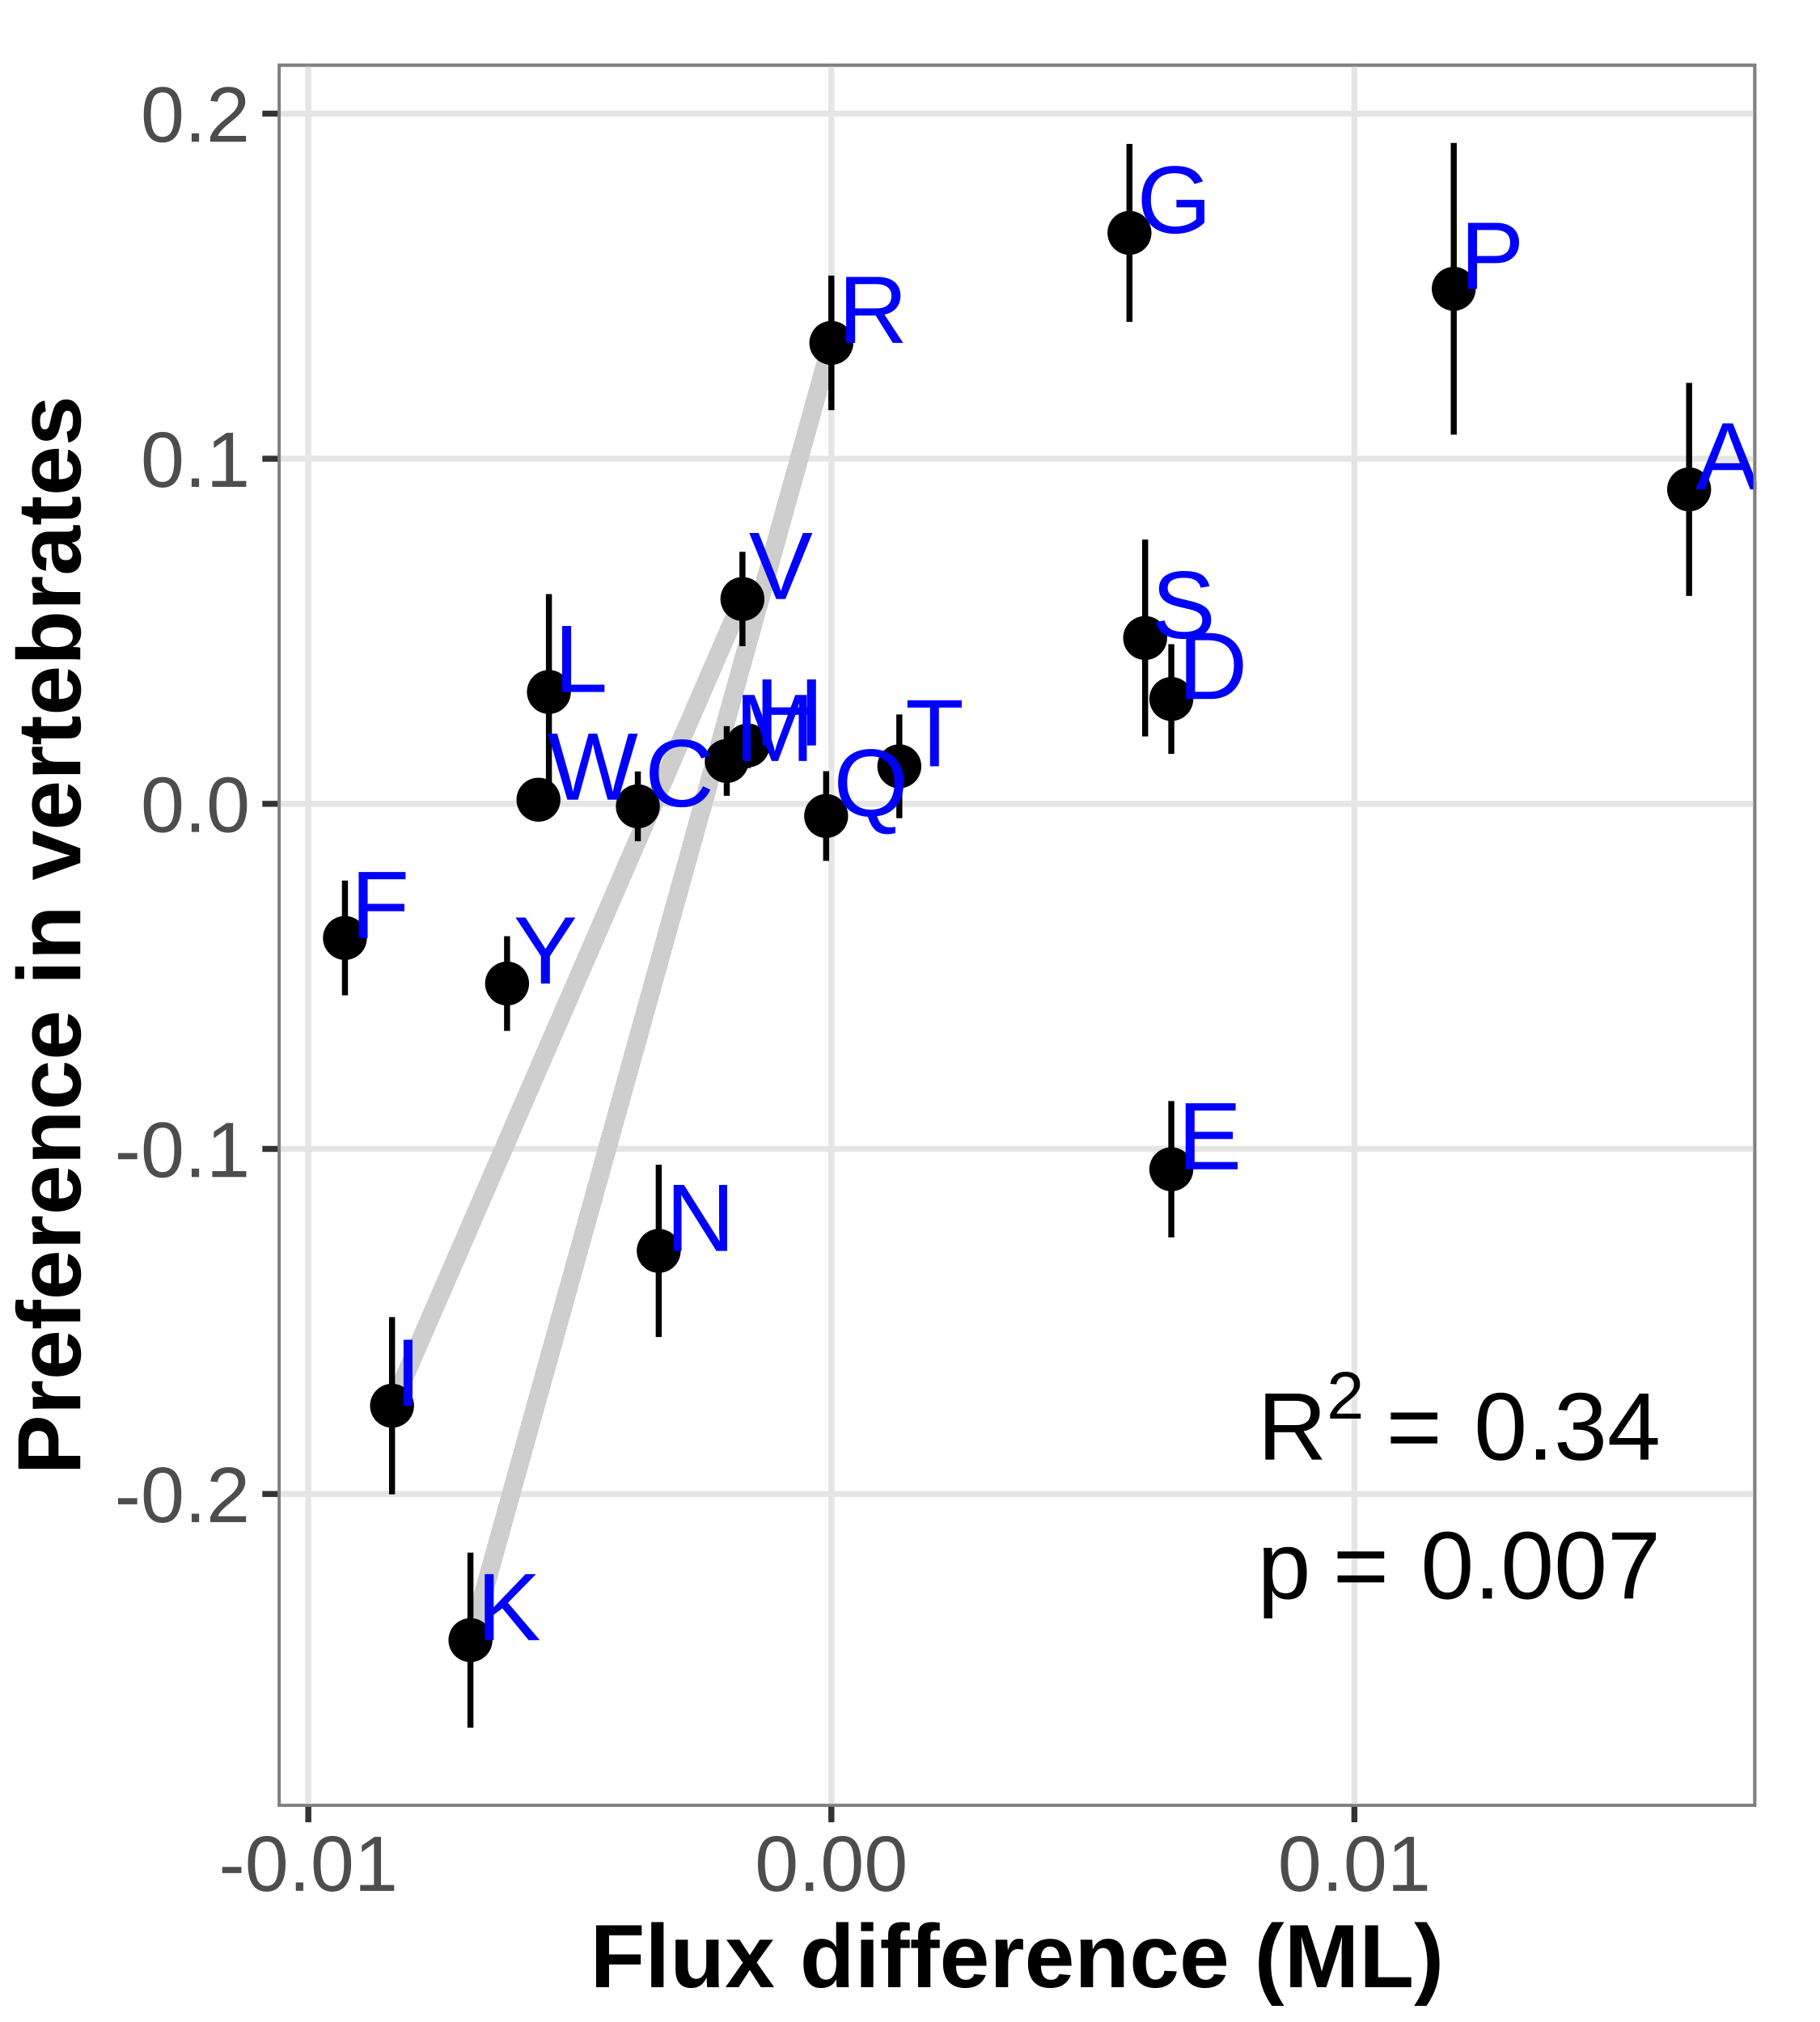
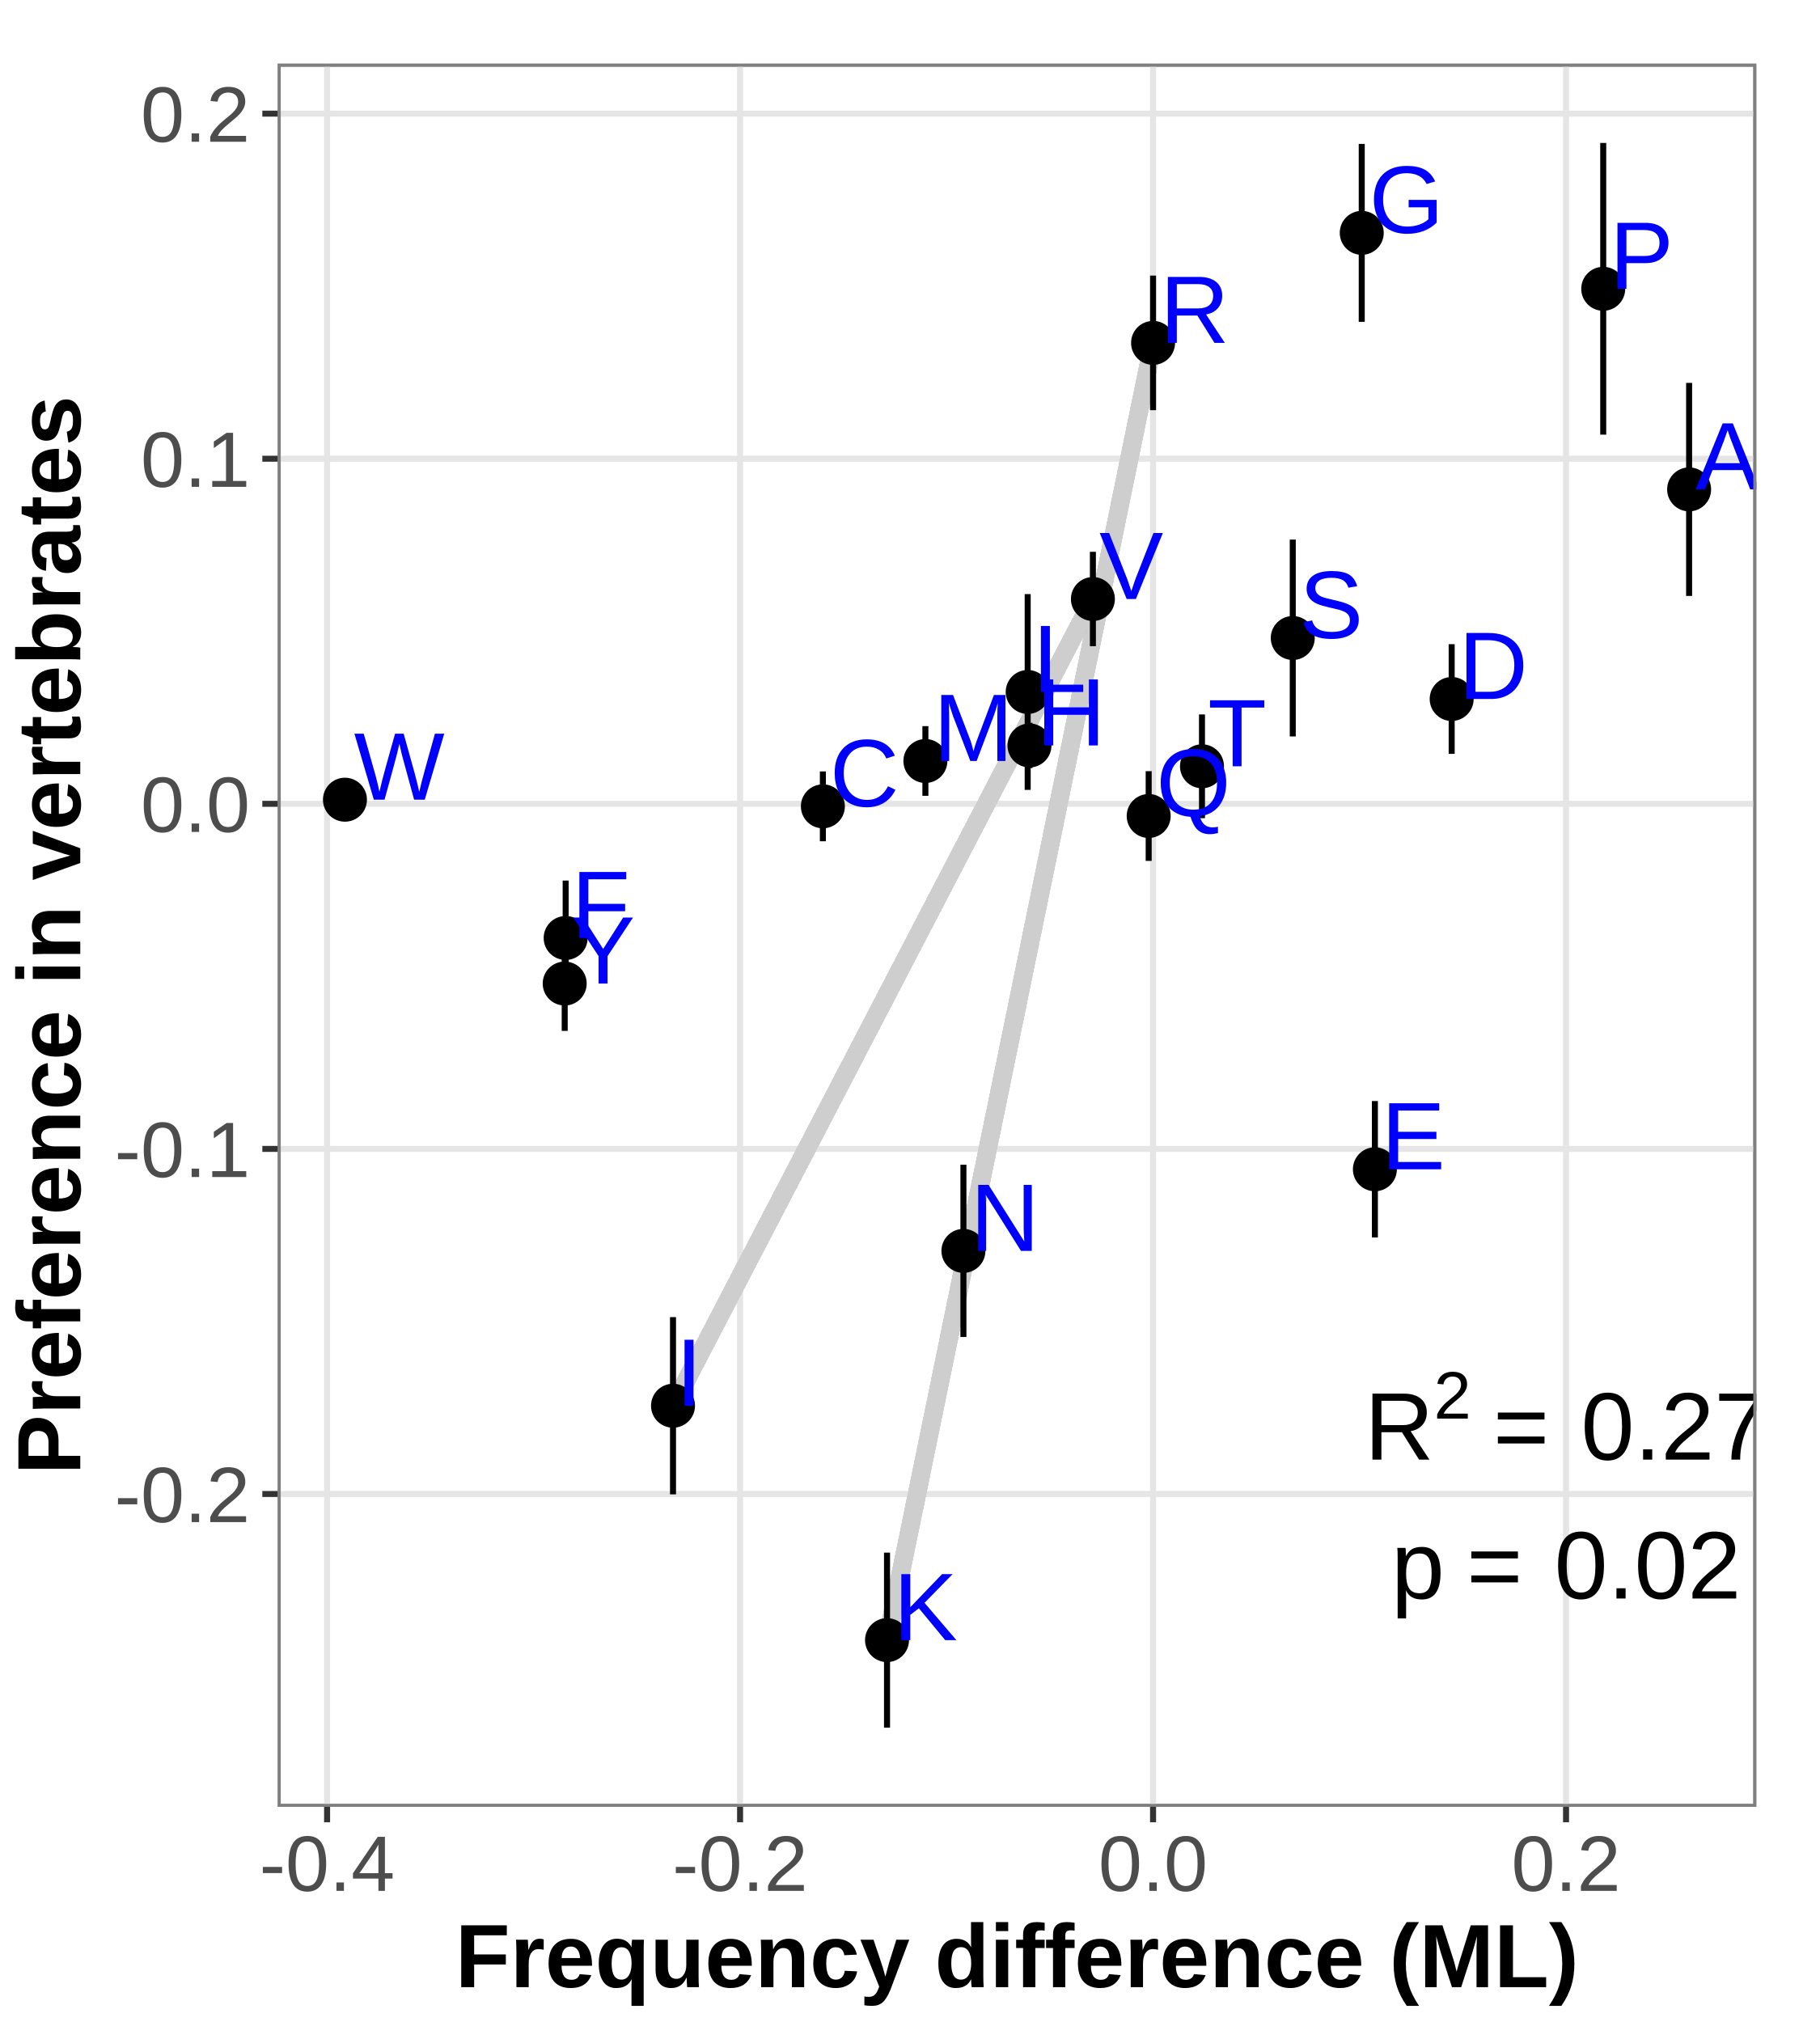
<svg xmlns="http://www.w3.org/2000/svg" class="svglite" width="324.00pt" height="360.00pt" viewBox="0 0 324.00 360.00">
  <defs>
    <style type="text/css">
    .svglite line, .svglite polyline, .svglite polygon, .svglite path, .svglite rect, .svglite circle {
      fill: none;
      stroke: #000000;
      stroke-linecap: round;
      stroke-linejoin: round;
      stroke-miterlimit: 10.00;
    }
    .svglite text {
      white-space: pre;
    }
  </style>
  </defs>
  <rect width="100%" height="100%" style="stroke: none; fill: #FFFFFF;" />
  <defs>
    <clipPath id="cpMC4wMHwzMjQuMDB8MC4wMHwzNjAuMDA=">
      <rect x="0.00" y="0.00" width="324.00" height="360.00" />
    </clipPath>
  </defs>
  <g clip-path="url(#cpMC4wMHwzMjQuMDB8MC4wMHwzNjAuMDA=)">
    <rect x="0.00" y="0.00" width="324.00" height="360.00" style="stroke-width: 1.07; stroke: #FFFFFF; fill: #FFFFFF;" />
  </g>
  <defs>
    <clipPath id="cpNDkuNDR8MzEyLjY2fDExLjM0fDMyMS43MA==">
      <rect x="49.44" y="11.34" width="263.22" height="310.36" />
    </clipPath>
  </defs>
  <g clip-path="url(#cpNDkuNDR8MzEyLjY2fDExLjM0fDMyMS43MA==)">
    <rect x="49.44" y="11.34" width="263.22" height="310.36" style="stroke-width: 1.07; stroke: #7F7F7F; fill: #FFFFFF;" />
    <polyline points="49.44,265.99 312.66,265.99 " style="stroke-width: 1.07; stroke: #E5E5E5; stroke-linecap: butt;" />
    <polyline points="49.44,204.55 312.66,204.55 " style="stroke-width: 1.07; stroke: #E5E5E5; stroke-linecap: butt;" />
    <polyline points="49.44,143.11 312.66,143.11 " style="stroke-width: 1.07; stroke: #E5E5E5; stroke-linecap: butt;" />
    <polyline points="49.44,81.67 312.66,81.67 " style="stroke-width: 1.07; stroke: #E5E5E5; stroke-linecap: butt;" />
    <polyline points="49.44,20.23 312.66,20.23 " style="stroke-width: 1.07; stroke: #E5E5E5; stroke-linecap: butt;" />
-     <polyline points="54.89,321.70 54.89,11.34 " style="stroke-width: 1.07; stroke: #E5E5E5; stroke-linecap: butt;" />
-     <polyline points="148.00,321.70 148.00,11.34 " style="stroke-width: 1.07; stroke: #E5E5E5; stroke-linecap: butt;" />
-     <polyline points="241.11,321.70 241.11,11.34 " style="stroke-width: 1.07; stroke: #E5E5E5; stroke-linecap: butt;" />
-     <line x1="83.75" y1="292.01" x2="148.00" y2="61.05" style="stroke-width: 3.20; stroke: #CCCCCC; stroke-opacity: 0.30; stroke-linecap: butt;" />
-     <line x1="83.75" y1="292.01" x2="148.00" y2="61.05" style="stroke-width: 3.20; stroke: #CCCCCC; stroke-opacity: 0.30; stroke-linecap: butt;" />
-     <line x1="83.75" y1="292.01" x2="148.00" y2="61.05" style="stroke-width: 3.20; stroke: #CCCCCC; stroke-opacity: 0.30; stroke-linecap: butt;" />
-     <line x1="83.75" y1="292.01" x2="148.00" y2="61.05" style="stroke-width: 3.20; stroke: #CCCCCC; stroke-opacity: 0.30; stroke-linecap: butt;" />
-     <line x1="83.75" y1="292.01" x2="148.00" y2="61.05" style="stroke-width: 3.20; stroke: #CCCCCC; stroke-opacity: 0.30; stroke-linecap: butt;" />
-     <line x1="83.75" y1="292.01" x2="148.00" y2="61.05" style="stroke-width: 3.20; stroke: #CCCCCC; stroke-opacity: 0.30; stroke-linecap: butt;" />
-     <line x1="83.75" y1="292.01" x2="148.00" y2="61.05" style="stroke-width: 3.20; stroke: #CCCCCC; stroke-opacity: 0.30; stroke-linecap: butt;" />
-     <line x1="83.75" y1="292.01" x2="148.00" y2="61.05" style="stroke-width: 3.20; stroke: #CCCCCC; stroke-opacity: 0.30; stroke-linecap: butt;" />
-     <line x1="83.75" y1="292.01" x2="148.00" y2="61.05" style="stroke-width: 3.20; stroke: #CCCCCC; stroke-opacity: 0.30; stroke-linecap: butt;" />
-     <line x1="83.75" y1="292.01" x2="148.00" y2="61.05" style="stroke-width: 3.20; stroke: #CCCCCC; stroke-opacity: 0.30; stroke-linecap: butt;" />
-     <line x1="83.75" y1="292.01" x2="148.00" y2="61.05" style="stroke-width: 3.20; stroke: #CCCCCC; stroke-opacity: 0.30; stroke-linecap: butt;" />
-     <line x1="83.75" y1="292.01" x2="148.00" y2="61.05" style="stroke-width: 3.20; stroke: #CCCCCC; stroke-opacity: 0.30; stroke-linecap: butt;" />
-     <line x1="83.75" y1="292.01" x2="148.00" y2="61.05" style="stroke-width: 3.20; stroke: #CCCCCC; stroke-opacity: 0.30; stroke-linecap: butt;" />
-     <line x1="83.75" y1="292.01" x2="148.00" y2="61.05" style="stroke-width: 3.20; stroke: #CCCCCC; stroke-opacity: 0.30; stroke-linecap: butt;" />
-     <line x1="83.75" y1="292.01" x2="148.00" y2="61.05" style="stroke-width: 3.20; stroke: #CCCCCC; stroke-opacity: 0.30; stroke-linecap: butt;" />
-     <line x1="83.75" y1="292.01" x2="148.00" y2="61.05" style="stroke-width: 3.20; stroke: #CCCCCC; stroke-opacity: 0.30; stroke-linecap: butt;" />
-     <line x1="83.75" y1="292.01" x2="148.00" y2="61.05" style="stroke-width: 3.20; stroke: #CCCCCC; stroke-opacity: 0.30; stroke-linecap: butt;" />
-     <line x1="83.75" y1="292.01" x2="148.00" y2="61.05" style="stroke-width: 3.20; stroke: #CCCCCC; stroke-opacity: 0.30; stroke-linecap: butt;" />
-     <line x1="83.75" y1="292.01" x2="148.00" y2="61.05" style="stroke-width: 3.20; stroke: #CCCCCC; stroke-opacity: 0.30; stroke-linecap: butt;" />
-     <line x1="83.75" y1="292.01" x2="148.00" y2="61.05" style="stroke-width: 3.20; stroke: #CCCCCC; stroke-opacity: 0.30; stroke-linecap: butt;" />
-     <line x1="69.79" y1="250.28" x2="132.17" y2="106.65" style="stroke-width: 3.20; stroke: #CCCCCC; stroke-opacity: 0.30; stroke-linecap: butt;" />
-     <line x1="69.79" y1="250.28" x2="132.17" y2="106.65" style="stroke-width: 3.20; stroke: #CCCCCC; stroke-opacity: 0.30; stroke-linecap: butt;" />
-     <line x1="69.79" y1="250.28" x2="132.17" y2="106.65" style="stroke-width: 3.20; stroke: #CCCCCC; stroke-opacity: 0.30; stroke-linecap: butt;" />
-     <line x1="69.79" y1="250.28" x2="132.17" y2="106.65" style="stroke-width: 3.20; stroke: #CCCCCC; stroke-opacity: 0.30; stroke-linecap: butt;" />
-     <line x1="69.79" y1="250.28" x2="132.17" y2="106.65" style="stroke-width: 3.20; stroke: #CCCCCC; stroke-opacity: 0.30; stroke-linecap: butt;" />
-     <line x1="69.79" y1="250.28" x2="132.17" y2="106.65" style="stroke-width: 3.20; stroke: #CCCCCC; stroke-opacity: 0.30; stroke-linecap: butt;" />
-     <line x1="69.79" y1="250.28" x2="132.17" y2="106.65" style="stroke-width: 3.20; stroke: #CCCCCC; stroke-opacity: 0.30; stroke-linecap: butt;" />
-     <line x1="69.79" y1="250.28" x2="132.17" y2="106.65" style="stroke-width: 3.20; stroke: #CCCCCC; stroke-opacity: 0.30; stroke-linecap: butt;" />
-     <line x1="69.79" y1="250.28" x2="132.17" y2="106.65" style="stroke-width: 3.20; stroke: #CCCCCC; stroke-opacity: 0.30; stroke-linecap: butt;" />
-     <line x1="69.79" y1="250.28" x2="132.17" y2="106.65" style="stroke-width: 3.20; stroke: #CCCCCC; stroke-opacity: 0.30; stroke-linecap: butt;" />
-     <line x1="69.79" y1="250.28" x2="132.17" y2="106.65" style="stroke-width: 3.20; stroke: #CCCCCC; stroke-opacity: 0.30; stroke-linecap: butt;" />
-     <line x1="69.79" y1="250.28" x2="132.17" y2="106.65" style="stroke-width: 3.20; stroke: #CCCCCC; stroke-opacity: 0.30; stroke-linecap: butt;" />
-     <line x1="69.79" y1="250.28" x2="132.17" y2="106.65" style="stroke-width: 3.20; stroke: #CCCCCC; stroke-opacity: 0.30; stroke-linecap: butt;" />
-     <line x1="69.79" y1="250.28" x2="132.17" y2="106.65" style="stroke-width: 3.20; stroke: #CCCCCC; stroke-opacity: 0.30; stroke-linecap: butt;" />
-     <line x1="69.79" y1="250.28" x2="132.17" y2="106.65" style="stroke-width: 3.20; stroke: #CCCCCC; stroke-opacity: 0.30; stroke-linecap: butt;" />
-     <line x1="69.79" y1="250.28" x2="132.17" y2="106.65" style="stroke-width: 3.20; stroke: #CCCCCC; stroke-opacity: 0.30; stroke-linecap: butt;" />
-     <line x1="69.79" y1="250.28" x2="132.17" y2="106.65" style="stroke-width: 3.20; stroke: #CCCCCC; stroke-opacity: 0.30; stroke-linecap: butt;" />
-     <line x1="69.79" y1="250.28" x2="132.17" y2="106.65" style="stroke-width: 3.20; stroke: #CCCCCC; stroke-opacity: 0.30; stroke-linecap: butt;" />
-     <line x1="69.79" y1="250.28" x2="132.17" y2="106.65" style="stroke-width: 3.20; stroke: #CCCCCC; stroke-opacity: 0.30; stroke-linecap: butt;" />
-     <line x1="69.79" y1="250.28" x2="132.17" y2="106.65" style="stroke-width: 3.20; stroke: #CCCCCC; stroke-opacity: 0.30; stroke-linecap: butt;" />
-     <text x="223.86" y="259.87" style="font-size: 17.07px; font-family: &quot;Arial&quot;;" textLength="12.33px" lengthAdjust="spacingAndGlyphs">R</text>
-     <text x="236.19" y="252.57" style="font-size: 11.95px; font-family: &quot;Arial&quot;;" textLength="6.64px" lengthAdjust="spacingAndGlyphs">2</text>
-     <text x="246.77" y="259.87" style="font-size: 17.07px; font-family: &quot;Arial&quot;;" textLength="11.67px" lengthAdjust="spacingAndGlyphs">=</text>
-     <text x="262.39" y="259.87" style="font-size: 17.07px; font-family: &quot;Arial&quot;;" textLength="33.21px" lengthAdjust="spacingAndGlyphs">0.34</text>
-     <text x="223.85" y="284.60" style="font-size: 17.07px; font-family: &quot;Arial&quot;;" textLength="9.49px" lengthAdjust="spacingAndGlyphs">p</text>
-     <text x="237.29" y="284.60" style="font-size: 17.07px; font-family: &quot;Arial&quot;;" textLength="11.67px" lengthAdjust="spacingAndGlyphs">=</text>
-     <text x="252.91" y="284.60" style="font-size: 17.07px; font-family: &quot;Arial&quot;;" textLength="42.70px" lengthAdjust="spacingAndGlyphs">0.007</text>
+     <polyline points="58.23,321.70 58.23,11.34 " style="stroke-width: 1.07; stroke: #E5E5E5; stroke-linecap: butt;" />
+     <polyline points="131.75,321.70 131.75,11.34 " style="stroke-width: 1.07; stroke: #E5E5E5; stroke-linecap: butt;" />
+     <polyline points="205.27,321.70 205.27,11.34 " style="stroke-width: 1.07; stroke: #E5E5E5; stroke-linecap: butt;" />
+     <polyline points="278.79,321.70 278.79,11.34 " style="stroke-width: 1.07; stroke: #E5E5E5; stroke-linecap: butt;" />
+     <line x1="157.91" y1="292.01" x2="205.27" y2="61.05" style="stroke-width: 3.20; stroke: #CCCCCC; stroke-opacity: 0.30; stroke-linecap: butt;" />
+     <line x1="157.91" y1="292.01" x2="205.27" y2="61.05" style="stroke-width: 3.20; stroke: #CCCCCC; stroke-opacity: 0.30; stroke-linecap: butt;" />
+     <line x1="157.91" y1="292.01" x2="205.27" y2="61.05" style="stroke-width: 3.20; stroke: #CCCCCC; stroke-opacity: 0.30; stroke-linecap: butt;" />
+     <line x1="157.91" y1="292.01" x2="205.27" y2="61.05" style="stroke-width: 3.20; stroke: #CCCCCC; stroke-opacity: 0.30; stroke-linecap: butt;" />
+     <line x1="157.91" y1="292.01" x2="205.27" y2="61.05" style="stroke-width: 3.20; stroke: #CCCCCC; stroke-opacity: 0.30; stroke-linecap: butt;" />
+     <line x1="157.91" y1="292.01" x2="205.27" y2="61.05" style="stroke-width: 3.20; stroke: #CCCCCC; stroke-opacity: 0.30; stroke-linecap: butt;" />
+     <line x1="157.91" y1="292.01" x2="205.27" y2="61.05" style="stroke-width: 3.20; stroke: #CCCCCC; stroke-opacity: 0.30; stroke-linecap: butt;" />
+     <line x1="157.91" y1="292.01" x2="205.27" y2="61.05" style="stroke-width: 3.20; stroke: #CCCCCC; stroke-opacity: 0.30; stroke-linecap: butt;" />
+     <line x1="157.91" y1="292.01" x2="205.27" y2="61.05" style="stroke-width: 3.20; stroke: #CCCCCC; stroke-opacity: 0.30; stroke-linecap: butt;" />
+     <line x1="157.91" y1="292.01" x2="205.27" y2="61.05" style="stroke-width: 3.20; stroke: #CCCCCC; stroke-opacity: 0.30; stroke-linecap: butt;" />
+     <line x1="157.91" y1="292.01" x2="205.27" y2="61.05" style="stroke-width: 3.20; stroke: #CCCCCC; stroke-opacity: 0.30; stroke-linecap: butt;" />
+     <line x1="157.91" y1="292.01" x2="205.27" y2="61.05" style="stroke-width: 3.20; stroke: #CCCCCC; stroke-opacity: 0.30; stroke-linecap: butt;" />
+     <line x1="157.91" y1="292.01" x2="205.27" y2="61.05" style="stroke-width: 3.20; stroke: #CCCCCC; stroke-opacity: 0.30; stroke-linecap: butt;" />
+     <line x1="157.91" y1="292.01" x2="205.27" y2="61.05" style="stroke-width: 3.20; stroke: #CCCCCC; stroke-opacity: 0.30; stroke-linecap: butt;" />
+     <line x1="157.91" y1="292.01" x2="205.27" y2="61.05" style="stroke-width: 3.20; stroke: #CCCCCC; stroke-opacity: 0.30; stroke-linecap: butt;" />
+     <line x1="157.91" y1="292.01" x2="205.27" y2="61.05" style="stroke-width: 3.20; stroke: #CCCCCC; stroke-opacity: 0.30; stroke-linecap: butt;" />
+     <line x1="157.91" y1="292.01" x2="205.27" y2="61.05" style="stroke-width: 3.20; stroke: #CCCCCC; stroke-opacity: 0.30; stroke-linecap: butt;" />
+     <line x1="157.91" y1="292.01" x2="205.27" y2="61.05" style="stroke-width: 3.20; stroke: #CCCCCC; stroke-opacity: 0.30; stroke-linecap: butt;" />
+     <line x1="157.91" y1="292.01" x2="205.27" y2="61.05" style="stroke-width: 3.20; stroke: #CCCCCC; stroke-opacity: 0.30; stroke-linecap: butt;" />
+     <line x1="157.91" y1="292.01" x2="205.27" y2="61.05" style="stroke-width: 3.20; stroke: #CCCCCC; stroke-opacity: 0.30; stroke-linecap: butt;" />
+     <line x1="119.81" y1="250.28" x2="194.56" y2="106.65" style="stroke-width: 3.20; stroke: #CCCCCC; stroke-opacity: 0.30; stroke-linecap: butt;" />
+     <line x1="119.81" y1="250.28" x2="194.56" y2="106.65" style="stroke-width: 3.20; stroke: #CCCCCC; stroke-opacity: 0.30; stroke-linecap: butt;" />
+     <line x1="119.81" y1="250.28" x2="194.56" y2="106.65" style="stroke-width: 3.20; stroke: #CCCCCC; stroke-opacity: 0.30; stroke-linecap: butt;" />
+     <line x1="119.81" y1="250.28" x2="194.56" y2="106.65" style="stroke-width: 3.20; stroke: #CCCCCC; stroke-opacity: 0.30; stroke-linecap: butt;" />
+     <line x1="119.81" y1="250.28" x2="194.56" y2="106.65" style="stroke-width: 3.20; stroke: #CCCCCC; stroke-opacity: 0.30; stroke-linecap: butt;" />
+     <line x1="119.81" y1="250.28" x2="194.56" y2="106.65" style="stroke-width: 3.20; stroke: #CCCCCC; stroke-opacity: 0.30; stroke-linecap: butt;" />
+     <line x1="119.81" y1="250.28" x2="194.56" y2="106.65" style="stroke-width: 3.20; stroke: #CCCCCC; stroke-opacity: 0.30; stroke-linecap: butt;" />
+     <line x1="119.81" y1="250.28" x2="194.56" y2="106.65" style="stroke-width: 3.20; stroke: #CCCCCC; stroke-opacity: 0.30; stroke-linecap: butt;" />
+     <line x1="119.81" y1="250.28" x2="194.56" y2="106.65" style="stroke-width: 3.20; stroke: #CCCCCC; stroke-opacity: 0.30; stroke-linecap: butt;" />
+     <line x1="119.81" y1="250.28" x2="194.56" y2="106.65" style="stroke-width: 3.20; stroke: #CCCCCC; stroke-opacity: 0.30; stroke-linecap: butt;" />
+     <line x1="119.81" y1="250.28" x2="194.56" y2="106.65" style="stroke-width: 3.20; stroke: #CCCCCC; stroke-opacity: 0.30; stroke-linecap: butt;" />
+     <line x1="119.81" y1="250.28" x2="194.56" y2="106.65" style="stroke-width: 3.20; stroke: #CCCCCC; stroke-opacity: 0.30; stroke-linecap: butt;" />
+     <line x1="119.81" y1="250.28" x2="194.56" y2="106.65" style="stroke-width: 3.20; stroke: #CCCCCC; stroke-opacity: 0.30; stroke-linecap: butt;" />
+     <line x1="119.81" y1="250.28" x2="194.56" y2="106.65" style="stroke-width: 3.20; stroke: #CCCCCC; stroke-opacity: 0.30; stroke-linecap: butt;" />
+     <line x1="119.81" y1="250.28" x2="194.56" y2="106.65" style="stroke-width: 3.20; stroke: #CCCCCC; stroke-opacity: 0.30; stroke-linecap: butt;" />
+     <line x1="119.81" y1="250.28" x2="194.56" y2="106.65" style="stroke-width: 3.20; stroke: #CCCCCC; stroke-opacity: 0.30; stroke-linecap: butt;" />
+     <line x1="119.81" y1="250.28" x2="194.56" y2="106.65" style="stroke-width: 3.20; stroke: #CCCCCC; stroke-opacity: 0.30; stroke-linecap: butt;" />
+     <line x1="119.81" y1="250.28" x2="194.56" y2="106.65" style="stroke-width: 3.20; stroke: #CCCCCC; stroke-opacity: 0.30; stroke-linecap: butt;" />
+     <line x1="119.81" y1="250.28" x2="194.56" y2="106.65" style="stroke-width: 3.20; stroke: #CCCCCC; stroke-opacity: 0.30; stroke-linecap: butt;" />
+     <line x1="119.81" y1="250.28" x2="194.56" y2="106.65" style="stroke-width: 3.20; stroke: #CCCCCC; stroke-opacity: 0.30; stroke-linecap: butt;" />
+     <text x="242.92" y="259.87" style="font-size: 17.07px; font-family: &quot;Arial&quot;;" textLength="12.33px" lengthAdjust="spacingAndGlyphs">R</text>
+     <text x="255.25" y="252.57" style="font-size: 11.95px; font-family: &quot;Arial&quot;;" textLength="6.64px" lengthAdjust="spacingAndGlyphs">2</text>
+     <text x="265.83" y="259.87" style="font-size: 17.07px; font-family: &quot;Arial&quot;;" textLength="11.67px" lengthAdjust="spacingAndGlyphs">=</text>
+     <text x="281.45" y="259.87" style="font-size: 17.07px; font-family: &quot;Arial&quot;;" textLength="33.21px" lengthAdjust="spacingAndGlyphs">0.27</text>
+     <text x="247.66" y="284.60" style="font-size: 17.07px; font-family: &quot;Arial&quot;;" textLength="9.49px" lengthAdjust="spacingAndGlyphs">p</text>
+     <text x="261.10" y="284.60" style="font-size: 17.07px; font-family: &quot;Arial&quot;;" textLength="11.67px" lengthAdjust="spacingAndGlyphs">=</text>
+     <text x="276.71" y="284.60" style="font-size: 17.07px; font-family: &quot;Arial&quot;;" textLength="33.21px" lengthAdjust="spacingAndGlyphs">0.02</text>
    <line x1="300.70" y1="106.10" x2="300.70" y2="68.17" style="stroke-width: 1.07; stroke-linecap: butt;" />
-     <line x1="113.55" y1="149.78" x2="113.55" y2="137.35" style="stroke-width: 1.07; stroke-linecap: butt;" />
-     <line x1="208.52" y1="134.22" x2="208.52" y2="114.69" style="stroke-width: 1.07; stroke-linecap: butt;" />
-     <line x1="208.52" y1="220.32" x2="208.52" y2="196.03" style="stroke-width: 1.07; stroke-linecap: butt;" />
-     <line x1="61.41" y1="177.21" x2="61.41" y2="156.78" style="stroke-width: 1.07; stroke-linecap: butt;" />
-     <line x1="201.07" y1="57.30" x2="201.07" y2="25.62" style="stroke-width: 1.07; stroke-linecap: butt;" />
-     <line x1="133.10" y1="136.75" x2="133.10" y2="128.69" style="stroke-width: 1.07; stroke-linecap: butt;" />
-     <line x1="69.79" y1="266.05" x2="69.79" y2="234.50" style="stroke-width: 1.07; stroke-linecap: butt;" />
-     <line x1="83.75" y1="307.59" x2="83.75" y2="276.43" style="stroke-width: 1.07; stroke-linecap: butt;" />
-     <line x1="97.72" y1="140.63" x2="97.72" y2="105.77" style="stroke-width: 1.07; stroke-linecap: butt;" />
-     <line x1="129.38" y1="141.69" x2="129.38" y2="129.28" style="stroke-width: 1.07; stroke-linecap: butt;" />
-     <line x1="117.27" y1="238.04" x2="117.27" y2="207.37" style="stroke-width: 1.07; stroke-linecap: butt;" />
-     <line x1="258.80" y1="77.39" x2="258.80" y2="25.45" style="stroke-width: 1.07; stroke-linecap: butt;" />
-     <line x1="147.07" y1="153.27" x2="147.07" y2="137.30" style="stroke-width: 1.07; stroke-linecap: butt;" />
-     <line x1="148.00" y1="73.03" x2="148.00" y2="49.07" style="stroke-width: 1.07; stroke-linecap: butt;" />
-     <line x1="203.86" y1="131.12" x2="203.86" y2="96.07" style="stroke-width: 1.07; stroke-linecap: butt;" />
-     <line x1="160.10" y1="145.67" x2="160.10" y2="127.20" style="stroke-width: 1.07; stroke-linecap: butt;" />
-     <line x1="132.17" y1="115.05" x2="132.17" y2="98.25" style="stroke-width: 1.07; stroke-linecap: butt;" />
-     <line x1="95.86" y1="145.53" x2="95.86" y2="139.24" style="stroke-width: 1.07; stroke-linecap: butt;" />
-     <line x1="90.27" y1="183.54" x2="90.27" y2="166.68" style="stroke-width: 1.07; stroke-linecap: butt;" />
+     <line x1="146.49" y1="149.78" x2="146.49" y2="137.35" style="stroke-width: 1.07; stroke-linecap: butt;" />
+     <line x1="258.43" y1="134.22" x2="258.43" y2="114.69" style="stroke-width: 1.07; stroke-linecap: butt;" />
+     <line x1="244.76" y1="220.32" x2="244.76" y2="196.03" style="stroke-width: 1.07; stroke-linecap: butt;" />
+     <line x1="100.70" y1="177.21" x2="100.70" y2="156.78" style="stroke-width: 1.07; stroke-linecap: butt;" />
+     <line x1="242.42" y1="57.30" x2="242.42" y2="25.62" style="stroke-width: 1.07; stroke-linecap: butt;" />
+     <line x1="183.27" y1="136.75" x2="183.27" y2="128.69" style="stroke-width: 1.07; stroke-linecap: butt;" />
+     <line x1="119.81" y1="266.05" x2="119.81" y2="234.50" style="stroke-width: 1.07; stroke-linecap: butt;" />
+     <line x1="157.91" y1="307.59" x2="157.91" y2="276.43" style="stroke-width: 1.07; stroke-linecap: butt;" />
+     <line x1="182.95" y1="140.63" x2="182.95" y2="105.77" style="stroke-width: 1.07; stroke-linecap: butt;" />
+     <line x1="164.74" y1="141.69" x2="164.74" y2="129.28" style="stroke-width: 1.07; stroke-linecap: butt;" />
+     <line x1="171.51" y1="238.04" x2="171.51" y2="207.37" style="stroke-width: 1.07; stroke-linecap: butt;" />
+     <line x1="285.41" y1="77.39" x2="285.41" y2="25.45" style="stroke-width: 1.07; stroke-linecap: butt;" />
+     <line x1="204.49" y1="153.27" x2="204.49" y2="137.30" style="stroke-width: 1.07; stroke-linecap: butt;" />
+     <line x1="205.27" y1="73.03" x2="205.27" y2="49.07" style="stroke-width: 1.07; stroke-linecap: butt;" />
+     <line x1="230.14" y1="131.12" x2="230.14" y2="96.07" style="stroke-width: 1.07; stroke-linecap: butt;" />
+     <line x1="213.98" y1="145.67" x2="213.98" y2="127.20" style="stroke-width: 1.07; stroke-linecap: butt;" />
+     <line x1="194.56" y1="115.05" x2="194.56" y2="98.25" style="stroke-width: 1.07; stroke-linecap: butt;" />
+     <line x1="61.41" y1="145.53" x2="61.41" y2="139.24" style="stroke-width: 1.07; stroke-linecap: butt;" />
+     <line x1="100.53" y1="183.54" x2="100.53" y2="166.68" style="stroke-width: 1.07; stroke-linecap: butt;" />
    <circle cx="300.70" cy="87.13" r="2.84" style="stroke-width: 1.42; fill: #000000;" />
-     <circle cx="113.55" cy="143.56" r="2.84" style="stroke-width: 1.42; fill: #000000;" />
-     <circle cx="208.52" cy="124.45" r="2.84" style="stroke-width: 1.42; fill: #000000;" />
-     <circle cx="208.52" cy="208.18" r="2.84" style="stroke-width: 1.42; fill: #000000;" />
-     <circle cx="61.41" cy="167.00" r="2.84" style="stroke-width: 1.42; fill: #000000;" />
-     <circle cx="201.07" cy="41.46" r="2.84" style="stroke-width: 1.42; fill: #000000;" />
-     <circle cx="133.10" cy="132.72" r="2.84" style="stroke-width: 1.42; fill: #000000;" />
-     <circle cx="69.79" cy="250.28" r="2.84" style="stroke-width: 1.42; fill: #000000;" />
-     <circle cx="83.75" cy="292.01" r="2.84" style="stroke-width: 1.42; fill: #000000;" />
-     <circle cx="97.72" cy="123.20" r="2.84" style="stroke-width: 1.42; fill: #000000;" />
-     <circle cx="129.38" cy="135.49" r="2.84" style="stroke-width: 1.42; fill: #000000;" />
-     <circle cx="117.27" cy="222.71" r="2.84" style="stroke-width: 1.42; fill: #000000;" />
-     <circle cx="258.80" cy="51.42" r="2.84" style="stroke-width: 1.42; fill: #000000;" />
-     <circle cx="147.07" cy="145.28" r="2.84" style="stroke-width: 1.42; fill: #000000;" />
-     <circle cx="148.00" cy="61.05" r="2.84" style="stroke-width: 1.42; fill: #000000;" />
-     <circle cx="203.86" cy="113.59" r="2.84" style="stroke-width: 1.42; fill: #000000;" />
-     <circle cx="160.10" cy="136.43" r="2.84" style="stroke-width: 1.42; fill: #000000;" />
-     <circle cx="132.17" cy="106.65" r="2.84" style="stroke-width: 1.42; fill: #000000;" />
-     <circle cx="95.86" cy="142.38" r="2.84" style="stroke-width: 1.42; fill: #000000;" />
-     <circle cx="90.27" cy="175.11" r="2.84" style="stroke-width: 1.42; fill: #000000;" />
+     <circle cx="146.49" cy="143.56" r="2.84" style="stroke-width: 1.42; fill: #000000;" />
+     <circle cx="258.43" cy="124.45" r="2.84" style="stroke-width: 1.42; fill: #000000;" />
+     <circle cx="244.76" cy="208.18" r="2.84" style="stroke-width: 1.42; fill: #000000;" />
+     <circle cx="100.70" cy="167.00" r="2.84" style="stroke-width: 1.42; fill: #000000;" />
+     <circle cx="242.42" cy="41.46" r="2.84" style="stroke-width: 1.42; fill: #000000;" />
+     <circle cx="183.27" cy="132.72" r="2.84" style="stroke-width: 1.42; fill: #000000;" />
+     <circle cx="119.81" cy="250.28" r="2.84" style="stroke-width: 1.42; fill: #000000;" />
+     <circle cx="157.91" cy="292.01" r="2.84" style="stroke-width: 1.42; fill: #000000;" />
+     <circle cx="182.95" cy="123.20" r="2.84" style="stroke-width: 1.42; fill: #000000;" />
+     <circle cx="164.74" cy="135.49" r="2.84" style="stroke-width: 1.42; fill: #000000;" />
+     <circle cx="171.51" cy="222.71" r="2.84" style="stroke-width: 1.42; fill: #000000;" />
+     <circle cx="285.41" cy="51.42" r="2.84" style="stroke-width: 1.42; fill: #000000;" />
+     <circle cx="204.49" cy="145.28" r="2.84" style="stroke-width: 1.42; fill: #000000;" />
+     <circle cx="205.27" cy="61.05" r="2.84" style="stroke-width: 1.42; fill: #000000;" />
+     <circle cx="230.14" cy="113.59" r="2.84" style="stroke-width: 1.42; fill: #000000;" />
+     <circle cx="213.98" cy="136.43" r="2.84" style="stroke-width: 1.42; fill: #000000;" />
+     <circle cx="194.56" cy="106.65" r="2.84" style="stroke-width: 1.42; fill: #000000;" />
+     <circle cx="61.41" cy="142.38" r="2.84" style="stroke-width: 1.42; fill: #000000;" />
+     <circle cx="100.53" cy="175.11" r="2.84" style="stroke-width: 1.42; fill: #000000;" />
    <circle cx="300.70" cy="87.13" r="3.56" style="stroke-width: 0.71; fill: #000000;" />
-     <circle cx="113.55" cy="143.56" r="3.56" style="stroke-width: 0.71; fill: #000000;" />
-     <circle cx="208.52" cy="124.45" r="3.56" style="stroke-width: 0.71; fill: #000000;" />
-     <circle cx="208.52" cy="208.18" r="3.56" style="stroke-width: 0.71; fill: #000000;" />
-     <circle cx="61.41" cy="167.00" r="3.56" style="stroke-width: 0.71; fill: #000000;" />
-     <circle cx="201.07" cy="41.46" r="3.56" style="stroke-width: 0.71; fill: #000000;" />
-     <circle cx="133.10" cy="132.72" r="3.56" style="stroke-width: 0.71; fill: #000000;" />
-     <circle cx="69.79" cy="250.28" r="3.56" style="stroke-width: 0.71; fill: #000000;" />
-     <circle cx="83.75" cy="292.01" r="3.56" style="stroke-width: 0.71; fill: #000000;" />
-     <circle cx="97.72" cy="123.20" r="3.56" style="stroke-width: 0.71; fill: #000000;" />
-     <circle cx="129.38" cy="135.49" r="3.56" style="stroke-width: 0.71; fill: #000000;" />
-     <circle cx="117.27" cy="222.71" r="3.56" style="stroke-width: 0.71; fill: #000000;" />
-     <circle cx="258.80" cy="51.42" r="3.56" style="stroke-width: 0.71; fill: #000000;" />
-     <circle cx="147.07" cy="145.28" r="3.56" style="stroke-width: 0.71; fill: #000000;" />
-     <circle cx="148.00" cy="61.05" r="3.56" style="stroke-width: 0.71; fill: #000000;" />
-     <circle cx="203.86" cy="113.59" r="3.56" style="stroke-width: 0.71; fill: #000000;" />
-     <circle cx="160.10" cy="136.43" r="3.56" style="stroke-width: 0.71; fill: #000000;" />
-     <circle cx="132.17" cy="106.65" r="3.56" style="stroke-width: 0.71; fill: #000000;" />
-     <circle cx="95.86" cy="142.38" r="3.56" style="stroke-width: 0.71; fill: #000000;" />
-     <circle cx="90.27" cy="175.11" r="3.56" style="stroke-width: 0.71; fill: #000000;" />
+     <circle cx="146.49" cy="143.56" r="3.56" style="stroke-width: 0.71; fill: #000000;" />
+     <circle cx="258.43" cy="124.45" r="3.56" style="stroke-width: 0.71; fill: #000000;" />
+     <circle cx="244.76" cy="208.18" r="3.56" style="stroke-width: 0.71; fill: #000000;" />
+     <circle cx="100.70" cy="167.00" r="3.56" style="stroke-width: 0.71; fill: #000000;" />
+     <circle cx="242.42" cy="41.46" r="3.56" style="stroke-width: 0.71; fill: #000000;" />
+     <circle cx="183.27" cy="132.72" r="3.56" style="stroke-width: 0.71; fill: #000000;" />
+     <circle cx="119.81" cy="250.28" r="3.56" style="stroke-width: 0.71; fill: #000000;" />
+     <circle cx="157.91" cy="292.01" r="3.56" style="stroke-width: 0.71; fill: #000000;" />
+     <circle cx="182.95" cy="123.20" r="3.56" style="stroke-width: 0.71; fill: #000000;" />
+     <circle cx="164.74" cy="135.49" r="3.56" style="stroke-width: 0.71; fill: #000000;" />
+     <circle cx="171.51" cy="222.71" r="3.56" style="stroke-width: 0.71; fill: #000000;" />
+     <circle cx="285.41" cy="51.42" r="3.56" style="stroke-width: 0.71; fill: #000000;" />
+     <circle cx="204.49" cy="145.28" r="3.56" style="stroke-width: 0.71; fill: #000000;" />
+     <circle cx="205.27" cy="61.05" r="3.56" style="stroke-width: 0.71; fill: #000000;" />
+     <circle cx="230.14" cy="113.59" r="3.56" style="stroke-width: 0.71; fill: #000000;" />
+     <circle cx="213.98" cy="136.43" r="3.56" style="stroke-width: 0.71; fill: #000000;" />
+     <circle cx="194.56" cy="106.65" r="3.56" style="stroke-width: 0.71; fill: #000000;" />
+     <circle cx="61.41" cy="142.38" r="3.56" style="stroke-width: 0.71; fill: #000000;" />
+     <circle cx="100.53" cy="175.11" r="3.56" style="stroke-width: 0.71; fill: #000000;" />
    <text x="301.84" y="87.13" style="font-size: 17.07px;fill: #0000FF; font-family: &quot;Arial&quot;;" textLength="11.38px" lengthAdjust="spacingAndGlyphs">A</text>
-     <text x="114.78" y="143.56" style="font-size: 17.07px;fill: #0000FF; font-family: &quot;Arial&quot;;" textLength="12.33px" lengthAdjust="spacingAndGlyphs">C</text>
-     <text x="209.75" y="124.45" style="font-size: 17.07px;fill: #0000FF; font-family: &quot;Arial&quot;;" textLength="12.33px" lengthAdjust="spacingAndGlyphs">D</text>
-     <text x="209.66" y="208.18" style="font-size: 17.07px;fill: #0000FF; font-family: &quot;Arial&quot;;" textLength="11.38px" lengthAdjust="spacingAndGlyphs">E</text>
-     <text x="62.45" y="167.00" style="font-size: 17.07px;fill: #0000FF; font-family: &quot;Arial&quot;;" textLength="10.43px" lengthAdjust="spacingAndGlyphs">F</text>
-     <text x="202.40" y="41.46" style="font-size: 17.07px;fill: #0000FF; font-family: &quot;Arial&quot;;" textLength="13.27px" lengthAdjust="spacingAndGlyphs">G</text>
-     <text x="134.33" y="132.72" style="font-size: 17.07px;fill: #0000FF; font-family: &quot;Arial&quot;;" textLength="12.33px" lengthAdjust="spacingAndGlyphs">H</text>
-     <text x="70.26" y="250.28" style="font-size: 17.07px;fill: #0000FF; font-family: &quot;Arial&quot;;" textLength="4.74px" lengthAdjust="spacingAndGlyphs">I</text>
-     <text x="84.89" y="292.01" style="font-size: 17.07px;fill: #0000FF; font-family: &quot;Arial&quot;;" textLength="11.38px" lengthAdjust="spacingAndGlyphs">K</text>
-     <text x="98.67" y="123.20" style="font-size: 17.07px;fill: #0000FF; font-family: &quot;Arial&quot;;" textLength="9.49px" lengthAdjust="spacingAndGlyphs">L</text>
-     <text x="130.80" y="135.49" style="font-size: 17.07px;fill: #0000FF; font-family: &quot;Arial&quot;;" textLength="14.21px" lengthAdjust="spacingAndGlyphs">M</text>
-     <text x="118.51" y="222.71" style="font-size: 17.07px;fill: #0000FF; font-family: &quot;Arial&quot;;" textLength="12.33px" lengthAdjust="spacingAndGlyphs">N</text>
-     <text x="259.94" y="51.42" style="font-size: 17.07px;fill: #0000FF; font-family: &quot;Arial&quot;;" textLength="11.38px" lengthAdjust="spacingAndGlyphs">P</text>
-     <text x="148.39" y="145.28" style="font-size: 17.07px;fill: #0000FF; font-family: &quot;Arial&quot;;" textLength="13.27px" lengthAdjust="spacingAndGlyphs">Q</text>
-     <text x="149.23" y="61.05" style="font-size: 17.07px;fill: #0000FF; font-family: &quot;Arial&quot;;" textLength="12.33px" lengthAdjust="spacingAndGlyphs">R</text>
-     <text x="205.00" y="113.59" style="font-size: 17.07px;fill: #0000FF; font-family: &quot;Arial&quot;;" textLength="11.38px" lengthAdjust="spacingAndGlyphs">S</text>
-     <text x="161.15" y="136.43" style="font-size: 17.07px;fill: #0000FF; font-family: &quot;Arial&quot;;" textLength="10.43px" lengthAdjust="spacingAndGlyphs">T</text>
-     <text x="133.31" y="106.65" style="font-size: 17.07px;fill: #0000FF; font-family: &quot;Arial&quot;;" textLength="11.38px" lengthAdjust="spacingAndGlyphs">V</text>
-     <text x="97.47" y="142.38" style="font-size: 17.07px;fill: #0000FF; font-family: &quot;Arial&quot;;" textLength="16.11px" lengthAdjust="spacingAndGlyphs">W</text>
-     <text x="91.41" y="175.11" style="font-size: 17.07px;fill: #0000FF; font-family: &quot;Arial&quot;;" textLength="11.38px" lengthAdjust="spacingAndGlyphs">Y</text>
+     <text x="147.72" y="143.56" style="font-size: 17.07px;fill: #0000FF; font-family: &quot;Arial&quot;;" textLength="12.33px" lengthAdjust="spacingAndGlyphs">C</text>
+     <text x="259.66" y="124.45" style="font-size: 17.07px;fill: #0000FF; font-family: &quot;Arial&quot;;" textLength="12.33px" lengthAdjust="spacingAndGlyphs">D</text>
+     <text x="245.90" y="208.18" style="font-size: 17.07px;fill: #0000FF; font-family: &quot;Arial&quot;;" textLength="11.38px" lengthAdjust="spacingAndGlyphs">E</text>
+     <text x="101.74" y="167.00" style="font-size: 17.07px;fill: #0000FF; font-family: &quot;Arial&quot;;" textLength="10.43px" lengthAdjust="spacingAndGlyphs">F</text>
+     <text x="243.74" y="41.46" style="font-size: 17.07px;fill: #0000FF; font-family: &quot;Arial&quot;;" textLength="13.27px" lengthAdjust="spacingAndGlyphs">G</text>
+     <text x="184.50" y="132.72" style="font-size: 17.07px;fill: #0000FF; font-family: &quot;Arial&quot;;" textLength="12.33px" lengthAdjust="spacingAndGlyphs">H</text>
+     <text x="120.29" y="250.28" style="font-size: 17.07px;fill: #0000FF; font-family: &quot;Arial&quot;;" textLength="4.74px" lengthAdjust="spacingAndGlyphs">I</text>
+     <text x="159.05" y="292.01" style="font-size: 17.07px;fill: #0000FF; font-family: &quot;Arial&quot;;" textLength="11.38px" lengthAdjust="spacingAndGlyphs">K</text>
+     <text x="183.90" y="123.20" style="font-size: 17.07px;fill: #0000FF; font-family: &quot;Arial&quot;;" textLength="9.49px" lengthAdjust="spacingAndGlyphs">L</text>
+     <text x="166.16" y="135.49" style="font-size: 17.07px;fill: #0000FF; font-family: &quot;Arial&quot;;" textLength="14.21px" lengthAdjust="spacingAndGlyphs">M</text>
+     <text x="172.74" y="222.71" style="font-size: 17.07px;fill: #0000FF; font-family: &quot;Arial&quot;;" textLength="12.33px" lengthAdjust="spacingAndGlyphs">N</text>
+     <text x="286.54" y="51.42" style="font-size: 17.07px;fill: #0000FF; font-family: &quot;Arial&quot;;" textLength="11.38px" lengthAdjust="spacingAndGlyphs">P</text>
+     <text x="205.82" y="145.28" style="font-size: 17.07px;fill: #0000FF; font-family: &quot;Arial&quot;;" textLength="13.27px" lengthAdjust="spacingAndGlyphs">Q</text>
+     <text x="206.50" y="61.05" style="font-size: 17.07px;fill: #0000FF; font-family: &quot;Arial&quot;;" textLength="12.33px" lengthAdjust="spacingAndGlyphs">R</text>
+     <text x="231.28" y="113.59" style="font-size: 17.07px;fill: #0000FF; font-family: &quot;Arial&quot;;" textLength="11.38px" lengthAdjust="spacingAndGlyphs">S</text>
+     <text x="215.02" y="136.43" style="font-size: 17.07px;fill: #0000FF; font-family: &quot;Arial&quot;;" textLength="10.43px" lengthAdjust="spacingAndGlyphs">T</text>
+     <text x="195.70" y="106.65" style="font-size: 17.07px;fill: #0000FF; font-family: &quot;Arial&quot;;" textLength="11.38px" lengthAdjust="spacingAndGlyphs">V</text>
+     <text x="63.02" y="142.38" style="font-size: 17.07px;fill: #0000FF; font-family: &quot;Arial&quot;;" textLength="16.11px" lengthAdjust="spacingAndGlyphs">W</text>
+     <text x="101.67" y="175.11" style="font-size: 17.07px;fill: #0000FF; font-family: &quot;Arial&quot;;" textLength="11.38px" lengthAdjust="spacingAndGlyphs">Y</text>
    <rect x="49.44" y="11.34" width="263.22" height="310.36" style="stroke-width: 1.07; stroke: #7F7F7F;" />
  </g>
  <g clip-path="url(#cpMC4wMHwzMjQuMDB8MC4wMHwzNjAuMDA=)">
    <text x="44.51" y="271.00" text-anchor="end" style="font-size: 14.00px;fill: #4D4D4D; font-family: &quot;Arial&quot;;" textLength="24.11px" lengthAdjust="spacingAndGlyphs">-0.2</text>
    <text x="44.51" y="209.56" text-anchor="end" style="font-size: 14.00px;fill: #4D4D4D; font-family: &quot;Arial&quot;;" textLength="24.11px" lengthAdjust="spacingAndGlyphs">-0.1</text>
    <text x="44.51" y="148.12" text-anchor="end" style="font-size: 14.00px;fill: #4D4D4D; font-family: &quot;Arial&quot;;" textLength="19.45px" lengthAdjust="spacingAndGlyphs">0.0</text>
    <text x="44.51" y="86.68" text-anchor="end" style="font-size: 14.00px;fill: #4D4D4D; font-family: &quot;Arial&quot;;" textLength="19.45px" lengthAdjust="spacingAndGlyphs">0.1</text>
    <text x="44.51" y="25.24" text-anchor="end" style="font-size: 14.00px;fill: #4D4D4D; font-family: &quot;Arial&quot;;" textLength="19.45px" lengthAdjust="spacingAndGlyphs">0.2</text>
    <polyline points="46.70,265.99 49.44,265.99 " style="stroke-width: 1.07; stroke: #333333; stroke-linecap: butt;" />
    <polyline points="46.70,204.55 49.44,204.55 " style="stroke-width: 1.07; stroke: #333333; stroke-linecap: butt;" />
    <polyline points="46.70,143.11 49.44,143.11 " style="stroke-width: 1.07; stroke: #333333; stroke-linecap: butt;" />
    <polyline points="46.70,81.67 49.44,81.67 " style="stroke-width: 1.07; stroke: #333333; stroke-linecap: butt;" />
    <polyline points="46.70,20.23 49.44,20.23 " style="stroke-width: 1.07; stroke: #333333; stroke-linecap: butt;" />
-     <polyline points="54.89,324.44 54.89,321.70 " style="stroke-width: 1.07; stroke: #333333; stroke-linecap: butt;" />
-     <polyline points="148.00,324.44 148.00,321.70 " style="stroke-width: 1.07; stroke: #333333; stroke-linecap: butt;" />
-     <polyline points="241.11,324.44 241.11,321.70 " style="stroke-width: 1.07; stroke: #333333; stroke-linecap: butt;" />
-     <text x="54.89" y="336.66" text-anchor="middle" style="font-size: 14.00px;fill: #4D4D4D; font-family: &quot;Arial&quot;;" textLength="31.90px" lengthAdjust="spacingAndGlyphs">-0.01</text>
-     <text x="148.00" y="336.66" text-anchor="middle" style="font-size: 14.00px;fill: #4D4D4D; font-family: &quot;Arial&quot;;" textLength="27.24px" lengthAdjust="spacingAndGlyphs">0.00</text>
-     <text x="241.11" y="336.66" text-anchor="middle" style="font-size: 14.00px;fill: #4D4D4D; font-family: &quot;Arial&quot;;" textLength="27.24px" lengthAdjust="spacingAndGlyphs">0.01</text>
-     <text x="181.05" y="353.80" text-anchor="middle" style="font-size: 16.00px; font-weight: bold; font-family: &quot;Arial&quot;;" textLength="151.98px" lengthAdjust="spacingAndGlyphs">Flux difference (ML)</text>
+     <polyline points="58.23,324.44 58.23,321.70 " style="stroke-width: 1.07; stroke: #333333; stroke-linecap: butt;" />
+     <polyline points="131.75,324.44 131.75,321.70 " style="stroke-width: 1.07; stroke: #333333; stroke-linecap: butt;" />
+     <polyline points="205.27,324.44 205.27,321.70 " style="stroke-width: 1.07; stroke: #333333; stroke-linecap: butt;" />
+     <polyline points="278.79,324.44 278.79,321.70 " style="stroke-width: 1.07; stroke: #333333; stroke-linecap: butt;" />
+     <text x="58.23" y="336.66" text-anchor="middle" style="font-size: 14.00px;fill: #4D4D4D; font-family: &quot;Arial&quot;;" textLength="24.11px" lengthAdjust="spacingAndGlyphs">-0.4</text>
+     <text x="131.75" y="336.66" text-anchor="middle" style="font-size: 14.00px;fill: #4D4D4D; font-family: &quot;Arial&quot;;" textLength="24.11px" lengthAdjust="spacingAndGlyphs">-0.2</text>
+     <text x="205.27" y="336.66" text-anchor="middle" style="font-size: 14.00px;fill: #4D4D4D; font-family: &quot;Arial&quot;;" textLength="19.45px" lengthAdjust="spacingAndGlyphs">0.0</text>
+     <text x="278.79" y="336.66" text-anchor="middle" style="font-size: 14.00px;fill: #4D4D4D; font-family: &quot;Arial&quot;;" textLength="19.45px" lengthAdjust="spacingAndGlyphs">0.2</text>
+     <text x="181.05" y="353.80" text-anchor="middle" style="font-size: 16.00px; font-weight: bold; font-family: &quot;Arial&quot;;" textLength="200.01px" lengthAdjust="spacingAndGlyphs">Frequency difference (ML)</text>
    <text transform="translate(14.29,166.52) rotate(-90)" text-anchor="middle" style="font-size: 16.00px; font-weight: bold; font-family: &quot;Arial&quot;;" textLength="192.10px" lengthAdjust="spacingAndGlyphs">Preference in vertebrates</text>
  </g>
</svg>
